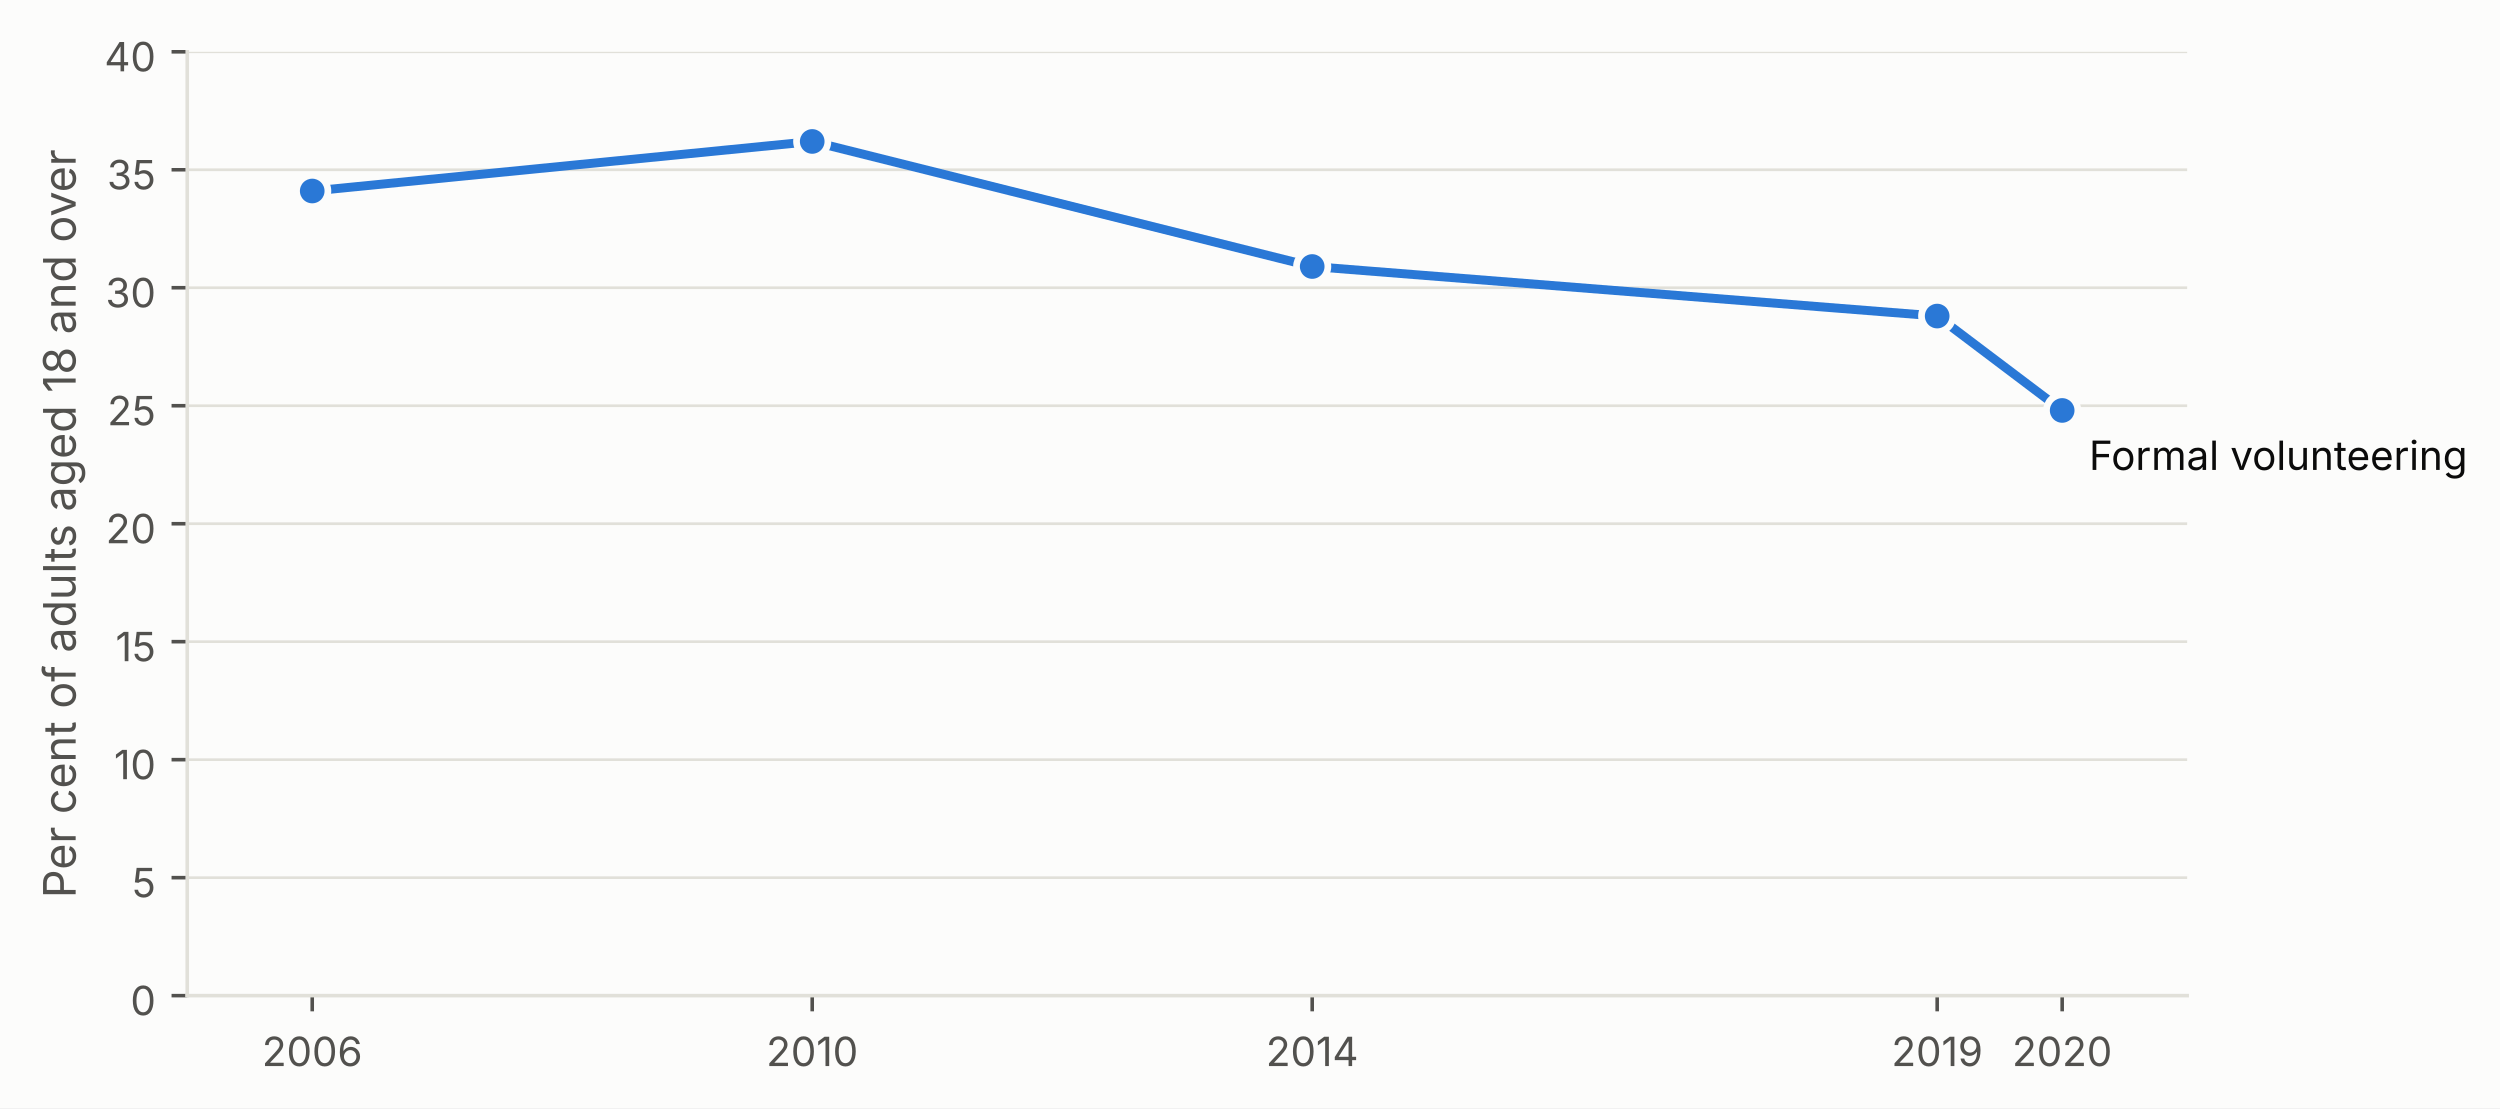
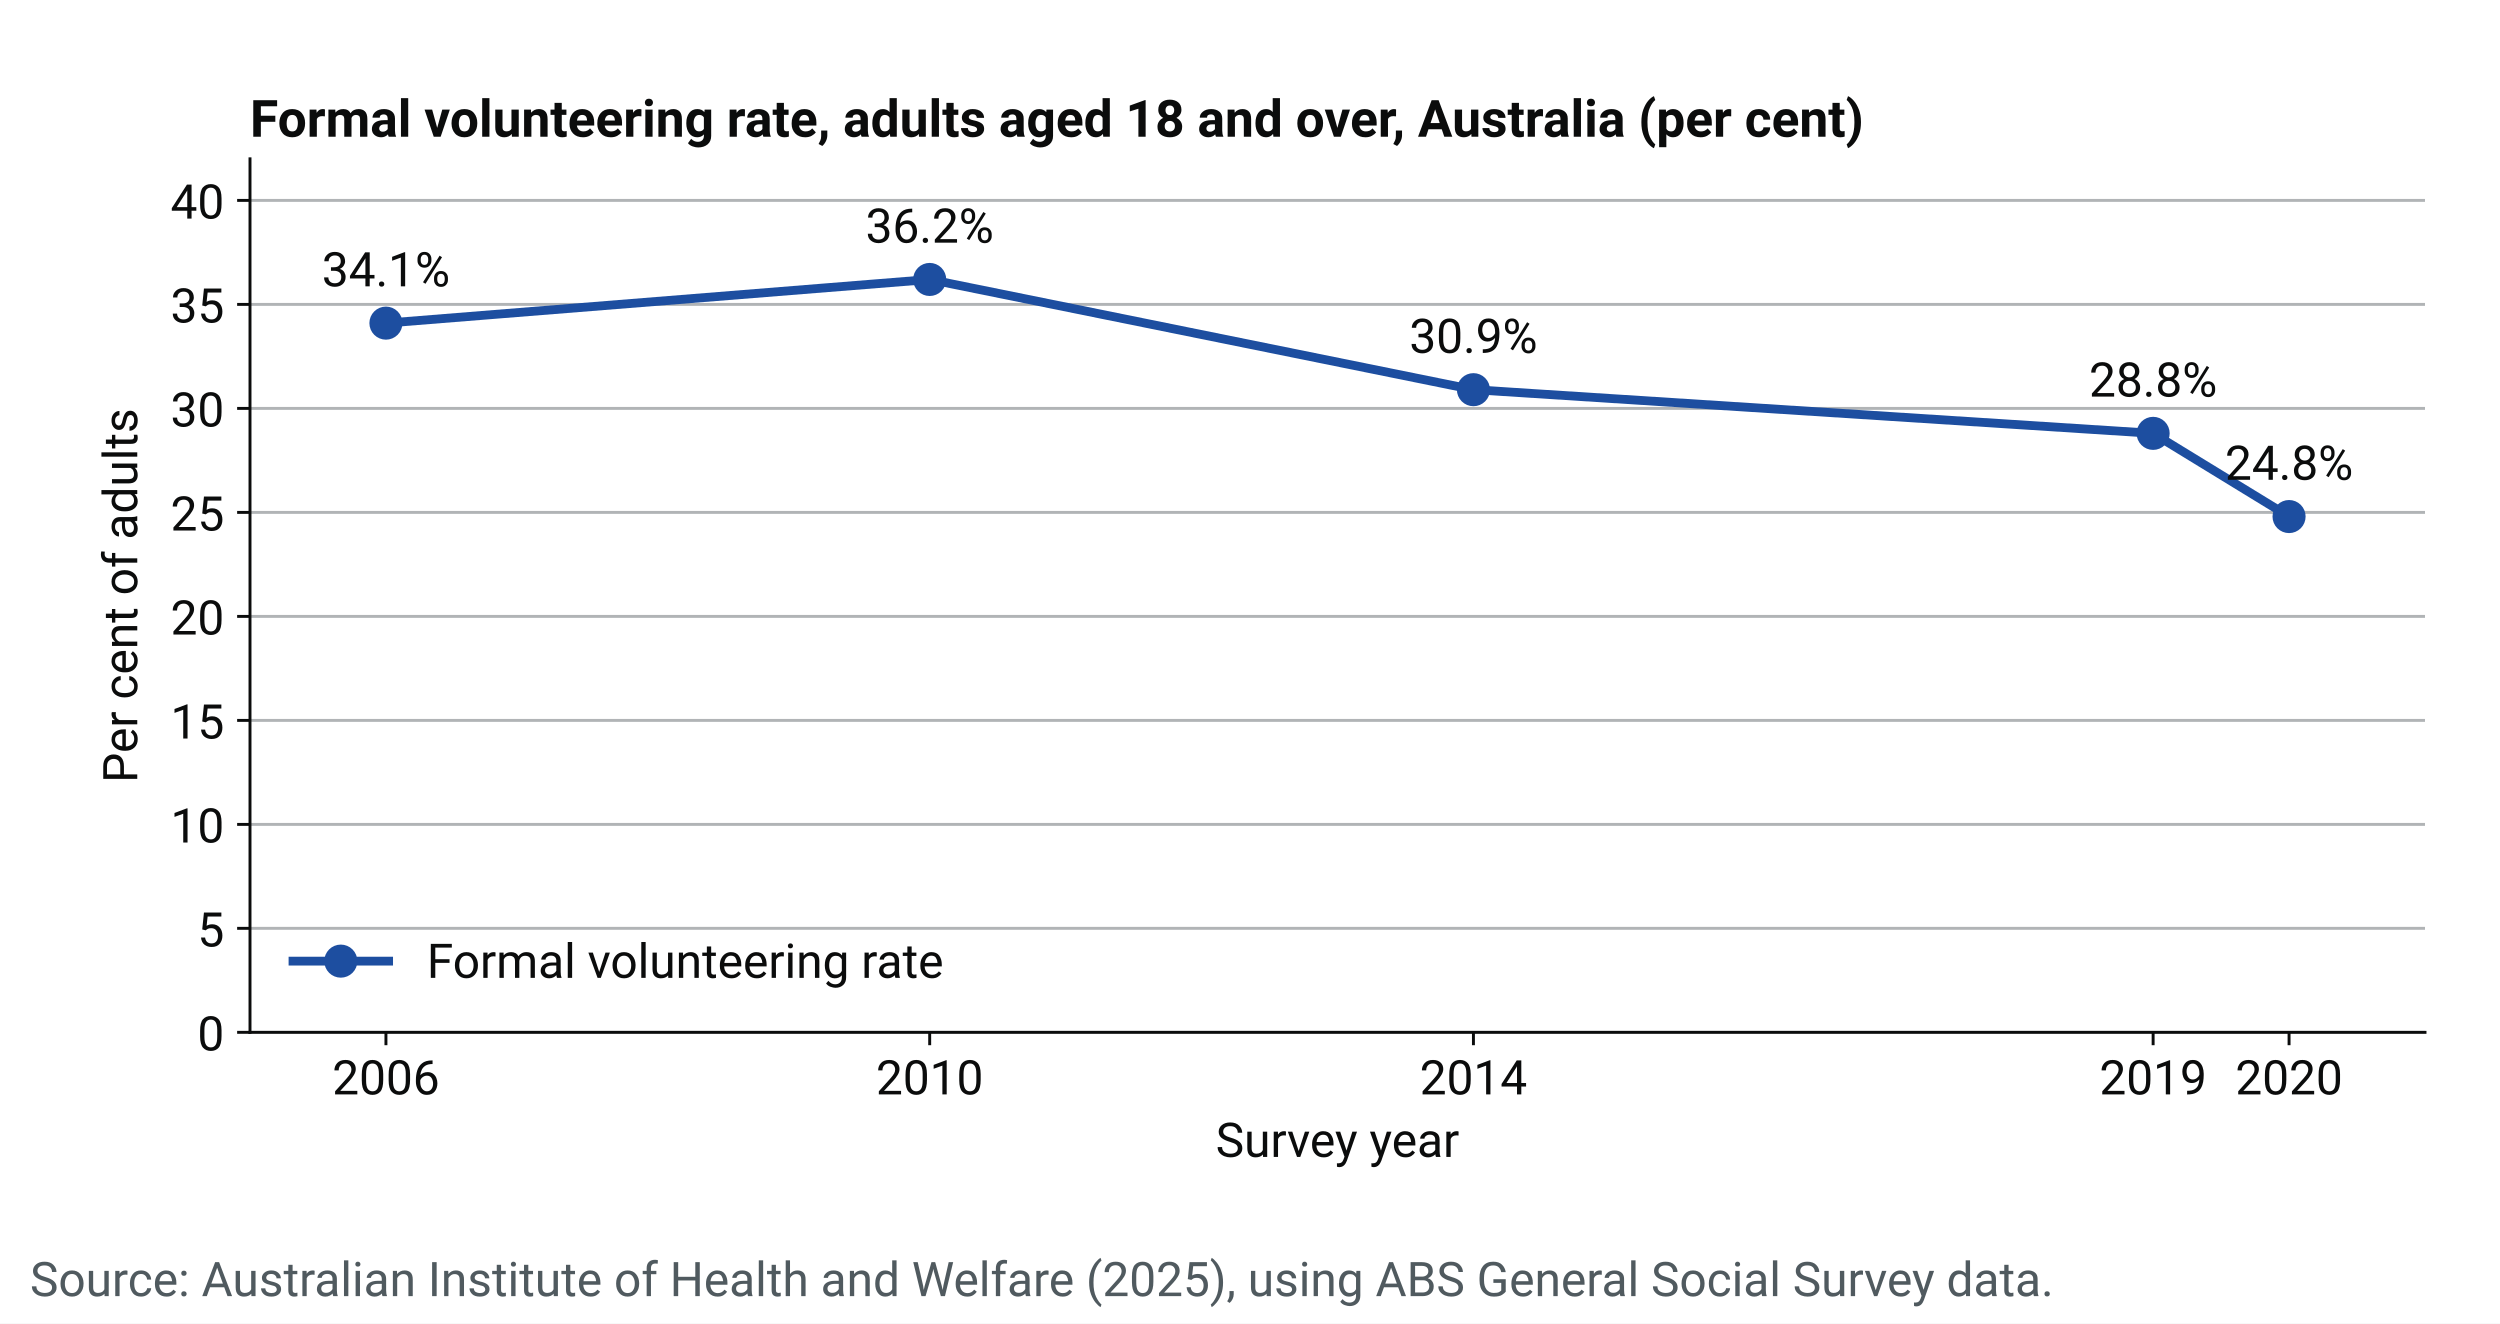
- <svg xmlns="http://www.w3.org/2000/svg" xmlns:xlink="http://www.w3.org/1999/xlink" width="558.016pt" height="247.321pt" viewBox="0 0 558.016 247.321" version="1.1">
+ <svg xmlns="http://www.w3.org/2000/svg" xmlns:xlink="http://www.w3.org/1999/xlink" width="680" height="360" viewBox="0 0 680 360" version="1.1">
  <defs>
    <style type="text/css">*{stroke-linejoin: round; stroke-linecap: butt}</style>
  </defs>
  <g id="figure_1">
    <g id="patch_1">
-       <path d="M 0 247.321  L 558.016 247.321  L 558.016 0  L 0 0  z " style="fill: #fcfcfb" />
+       <path d="M 0 360  L 680 360  L 680 0  L 0 0  z " style="fill: #ffffff" />
    </g>
    <g id="axes_1">
      <g id="patch_2">
-         <path d="M 41.791 222.231  L 488.191 222.231  L 488.191 11.559  L 41.791 11.559  z " style="fill: #fcfcfb" />
+         <path d="M 68 280.8  L 659.6 280.8  L 659.6 43.2  L 68 43.2  z " style="fill: #ffffff" />
      </g>
      <g id="matplotlib.axis_1">
        <g id="xtick_1">
          <g id="line2d_1">
            <defs>
-               <path id="m3164af23d7" d="M 0 0  L 0 3.5  " style="stroke: #52514e; stroke-width: 0.8" />
+               <path id="m39773fda7b" d="M 0 0  L 0 3.5  " style="stroke: #0b0c0c; stroke-width: 0.8" />
            </defs>
            <g>
-               <use xlink:href="#m3164af23d7" x="69.691" y="222.231" style="fill: #52514e; stroke: #52514e; stroke-width: 0.8" />
+               <use xlink:href="#m39773fda7b" x="104.975" y="280.8" style="fill: #0b0c0c; stroke: #0b0c0c; stroke-width: 0.8" />
            </g>
          </g>
          <g id="text_1">
-             <text style="font-size: 9px; font-family: 'Inter', -apple-system, BlinkMacSystemFont, 'Segoe UI', Roboto, 'Helvetica Neue', Arial, sans-serif; text-anchor: middle; fill: #52514e" x="69.691" y="237.95" transform="rotate(-0 69.69148 237.9501)">2006</text>
+             <text style="font-size: 13px; font-family: -apple-system, BlinkMacSystemFont, 'Segoe UI', Roboto, 'Helvetica Neue', Arial, sans-serif, 'Bitstream Vera Sans', 'Computer Modern Sans Serif', 'Lucida Grande', 'Verdana', 'Geneva', 'Lucid', 'Arial', 'Helvetica', 'Avant Garde', sans-serif; text-anchor: middle; fill: #0b0c0c" x="104.975" y="297.677" transform="rotate(-0 104.975 297.677)">2006</text>
          </g>
        </g>
        <g id="xtick_2">
          <g id="line2d_2">
            <g>
-               <use xlink:href="#m3164af23d7" x="181.291" y="222.231" style="fill: #52514e; stroke: #52514e; stroke-width: 0.8" />
+               <use xlink:href="#m39773fda7b" x="252.875" y="280.8" style="fill: #0b0c0c; stroke: #0b0c0c; stroke-width: 0.8" />
            </g>
          </g>
          <g id="text_2">
-             <text style="font-size: 9px; font-family: 'Inter', -apple-system, BlinkMacSystemFont, 'Segoe UI', Roboto, 'Helvetica Neue', Arial, sans-serif; text-anchor: middle; fill: #52514e" x="181.291" y="237.95" transform="rotate(-0 181.2915 237.9501)">2010</text>
+             <text style="font-size: 13px; font-family: -apple-system, BlinkMacSystemFont, 'Segoe UI', Roboto, 'Helvetica Neue', Arial, sans-serif, 'Bitstream Vera Sans', 'Computer Modern Sans Serif', 'Lucida Grande', 'Verdana', 'Geneva', 'Lucid', 'Arial', 'Helvetica', 'Avant Garde', sans-serif; text-anchor: middle; fill: #0b0c0c" x="252.875" y="297.677" transform="rotate(-0 252.875 297.677)">2010</text>
          </g>
        </g>
        <g id="xtick_3">
          <g id="line2d_3">
            <g>
-               <use xlink:href="#m3164af23d7" x="292.891" y="222.231" style="fill: #52514e; stroke: #52514e; stroke-width: 0.8" />
+               <use xlink:href="#m39773fda7b" x="400.775" y="280.8" style="fill: #0b0c0c; stroke: #0b0c0c; stroke-width: 0.8" />
            </g>
          </g>
          <g id="text_3">
-             <text style="font-size: 9px; font-family: 'Inter', -apple-system, BlinkMacSystemFont, 'Segoe UI', Roboto, 'Helvetica Neue', Arial, sans-serif; text-anchor: middle; fill: #52514e" x="292.891" y="237.95" transform="rotate(-0 292.8915 237.9501)">2014</text>
+             <text style="font-size: 13px; font-family: -apple-system, BlinkMacSystemFont, 'Segoe UI', Roboto, 'Helvetica Neue', Arial, sans-serif, 'Bitstream Vera Sans', 'Computer Modern Sans Serif', 'Lucida Grande', 'Verdana', 'Geneva', 'Lucid', 'Arial', 'Helvetica', 'Avant Garde', sans-serif; text-anchor: middle; fill: #0b0c0c" x="400.775" y="297.677" transform="rotate(-0 400.775 297.677)">2014</text>
          </g>
        </g>
        <g id="xtick_4">
          <g id="line2d_4">
            <g>
-               <use xlink:href="#m3164af23d7" x="432.391" y="222.231" style="fill: #52514e; stroke: #52514e; stroke-width: 0.8" />
+               <use xlink:href="#m39773fda7b" x="585.65" y="280.8" style="fill: #0b0c0c; stroke: #0b0c0c; stroke-width: 0.8" />
            </g>
          </g>
          <g id="text_4">
-             <text style="font-size: 9px; font-family: 'Inter', -apple-system, BlinkMacSystemFont, 'Segoe UI', Roboto, 'Helvetica Neue', Arial, sans-serif; text-anchor: middle; fill: #52514e" x="432.391" y="237.95" transform="rotate(-0 432.3915 237.9501)">2019</text>
+             <text style="font-size: 13px; font-family: -apple-system, BlinkMacSystemFont, 'Segoe UI', Roboto, 'Helvetica Neue', Arial, sans-serif, 'Bitstream Vera Sans', 'Computer Modern Sans Serif', 'Lucida Grande', 'Verdana', 'Geneva', 'Lucid', 'Arial', 'Helvetica', 'Avant Garde', sans-serif; text-anchor: middle; fill: #0b0c0c" x="585.65" y="297.677" transform="rotate(-0 585.65 297.677)">2019</text>
          </g>
        </g>
        <g id="xtick_5">
          <g id="line2d_5">
            <g>
-               <use xlink:href="#m3164af23d7" x="460.291" y="222.231" style="fill: #52514e; stroke: #52514e; stroke-width: 0.8" />
+               <use xlink:href="#m39773fda7b" x="622.625" y="280.8" style="fill: #0b0c0c; stroke: #0b0c0c; stroke-width: 0.8" />
            </g>
          </g>
          <g id="text_5">
-             <text style="font-size: 9px; font-family: 'Inter', -apple-system, BlinkMacSystemFont, 'Segoe UI', Roboto, 'Helvetica Neue', Arial, sans-serif; text-anchor: middle; fill: #52514e" x="460.291" y="237.95" transform="rotate(-0 460.2915 237.9501)">2020</text>
-           </g>
+             <text style="font-size: 13px; font-family: -apple-system, BlinkMacSystemFont, 'Segoe UI', Roboto, 'Helvetica Neue', Arial, sans-serif, 'Bitstream Vera Sans', 'Computer Modern Sans Serif', 'Lucida Grande', 'Verdana', 'Geneva', 'Lucid', 'Arial', 'Helvetica', 'Avant Garde', sans-serif; text-anchor: middle; fill: #0b0c0c" x="622.625" y="297.677" transform="rotate(-0 622.625 297.677)">2020</text>
+           </g>
+         </g>
+         <g id="text_6">
+           <text style="font-size: 13px; font-family: -apple-system, BlinkMacSystemFont, 'Segoe UI', Roboto, 'Helvetica Neue', Arial, sans-serif, 'Bitstream Vera Sans', 'Computer Modern Sans Serif', 'Lucida Grande', 'Verdana', 'Geneva', 'Lucid', 'Arial', 'Helvetica', 'Avant Garde', sans-serif; text-anchor: middle; fill: #0b0c0c" x="363.8" y="314.677" transform="rotate(-0 363.8 314.677)">Survey year</text>
        </g>
      </g>
      <g id="matplotlib.axis_2">
        <g id="ytick_1">
          <g id="line2d_6">
-             <path d="M 41.791 222.231  L 488.191 222.231  " clip-path="url(#p79c449f02f)" style="fill: none; stroke: #e1e0d9; stroke-width: 0.6; stroke-linecap: square" />
+             <path d="M 68 280.8  L 659.6 280.8  " clip-path="url(#p555e4f6b36)" style="fill: none; stroke: #b1b4b6; stroke-width: 0.8; stroke-linecap: square" />
          </g>
          <g id="line2d_7">
            <defs>
-               <path id="mc63f6ba435" d="M 0 0  L -3.5 0  " style="stroke: #52514e; stroke-width: 0.8" />
+               <path id="m9b65befbbe" d="M 0 0  L -3.5 0  " style="stroke: #0b0c0c; stroke-width: 0.8" />
            </defs>
            <g>
-               <use xlink:href="#mc63f6ba435" x="41.791" y="222.231" style="fill: #52514e; stroke: #52514e; stroke-width: 0.8" />
-             </g>
-           </g>
-           <g id="text_6">
-             <text style="font-size: 9px; font-family: 'Inter', -apple-system, BlinkMacSystemFont, 'Segoe UI', Roboto, 'Helvetica Neue', Arial, sans-serif; text-anchor: end; fill: #52514e" x="34.791" y="226.591" transform="rotate(-0 34.79148 226.5908)">0</text>
+               <use xlink:href="#m9b65befbbe" x="68" y="280.8" style="fill: #0b0c0c; stroke: #0b0c0c; stroke-width: 0.8" />
+             </g>
+           </g>
+           <g id="text_7">
+             <text style="font-size: 13px; font-family: -apple-system, BlinkMacSystemFont, 'Segoe UI', Roboto, 'Helvetica Neue', Arial, sans-serif, 'Bitstream Vera Sans', 'Computer Modern Sans Serif', 'Lucida Grande', 'Verdana', 'Geneva', 'Lucid', 'Arial', 'Helvetica', 'Avant Garde', sans-serif; text-anchor: end; fill: #0b0c0c" x="61" y="285.738" transform="rotate(-0 61 285.7385)">0</text>
          </g>
        </g>
        <g id="ytick_2">
          <g id="line2d_8">
-             <path d="M 41.791 195.897  L 488.191 195.897  " clip-path="url(#p79c449f02f)" style="fill: none; stroke: #e1e0d9; stroke-width: 0.6; stroke-linecap: square" />
+             <path d="M 68 252.514  L 659.6 252.514  " clip-path="url(#p555e4f6b36)" style="fill: none; stroke: #b1b4b6; stroke-width: 0.8; stroke-linecap: square" />
          </g>
          <g id="line2d_9">
            <g>
-               <use xlink:href="#mc63f6ba435" x="41.791" y="195.897" style="fill: #52514e; stroke: #52514e; stroke-width: 0.8" />
-             </g>
-           </g>
-           <g id="text_7">
-             <text style="font-size: 9px; font-family: 'Inter', -apple-system, BlinkMacSystemFont, 'Segoe UI', Roboto, 'Helvetica Neue', Arial, sans-serif; text-anchor: end; fill: #52514e" x="34.791" y="200.257" transform="rotate(-0 34.79148 200.2568)">5</text>
+               <use xlink:href="#m9b65befbbe" x="68" y="252.514" style="fill: #0b0c0c; stroke: #0b0c0c; stroke-width: 0.8" />
+             </g>
+           </g>
+           <g id="text_8">
+             <text style="font-size: 13px; font-family: -apple-system, BlinkMacSystemFont, 'Segoe UI', Roboto, 'Helvetica Neue', Arial, sans-serif, 'Bitstream Vera Sans', 'Computer Modern Sans Serif', 'Lucida Grande', 'Verdana', 'Geneva', 'Lucid', 'Arial', 'Helvetica', 'Avant Garde', sans-serif; text-anchor: end; fill: #0b0c0c" x="61" y="257.453" transform="rotate(-0 61 257.4528)">5</text>
          </g>
        </g>
        <g id="ytick_3">
          <g id="line2d_10">
-             <path d="M 41.791 169.563  L 488.191 169.563  " clip-path="url(#p79c449f02f)" style="fill: none; stroke: #e1e0d9; stroke-width: 0.6; stroke-linecap: square" />
+             <path d="M 68 224.229  L 659.6 224.229  " clip-path="url(#p555e4f6b36)" style="fill: none; stroke: #b1b4b6; stroke-width: 0.8; stroke-linecap: square" />
          </g>
          <g id="line2d_11">
            <g>
-               <use xlink:href="#mc63f6ba435" x="41.791" y="169.563" style="fill: #52514e; stroke: #52514e; stroke-width: 0.8" />
-             </g>
-           </g>
-           <g id="text_8">
-             <text style="font-size: 9px; font-family: 'Inter', -apple-system, BlinkMacSystemFont, 'Segoe UI', Roboto, 'Helvetica Neue', Arial, sans-serif; text-anchor: end; fill: #52514e" x="34.791" y="173.923" transform="rotate(-0 34.79148 173.9228)">10</text>
+               <use xlink:href="#m9b65befbbe" x="68" y="224.229" style="fill: #0b0c0c; stroke: #0b0c0c; stroke-width: 0.8" />
+             </g>
+           </g>
+           <g id="text_9">
+             <text style="font-size: 13px; font-family: -apple-system, BlinkMacSystemFont, 'Segoe UI', Roboto, 'Helvetica Neue', Arial, sans-serif, 'Bitstream Vera Sans', 'Computer Modern Sans Serif', 'Lucida Grande', 'Verdana', 'Geneva', 'Lucid', 'Arial', 'Helvetica', 'Avant Garde', sans-serif; text-anchor: end; fill: #0b0c0c" x="61" y="229.167" transform="rotate(-0 61 229.167)">10</text>
          </g>
        </g>
        <g id="ytick_4">
          <g id="line2d_12">
-             <path d="M 41.791 143.229  L 488.191 143.229  " clip-path="url(#p79c449f02f)" style="fill: none; stroke: #e1e0d9; stroke-width: 0.6; stroke-linecap: square" />
+             <path d="M 68 195.943  L 659.6 195.943  " clip-path="url(#p555e4f6b36)" style="fill: none; stroke: #b1b4b6; stroke-width: 0.8; stroke-linecap: square" />
          </g>
          <g id="line2d_13">
            <g>
-               <use xlink:href="#mc63f6ba435" x="41.791" y="143.229" style="fill: #52514e; stroke: #52514e; stroke-width: 0.8" />
-             </g>
-           </g>
-           <g id="text_9">
-             <text style="font-size: 9px; font-family: 'Inter', -apple-system, BlinkMacSystemFont, 'Segoe UI', Roboto, 'Helvetica Neue', Arial, sans-serif; text-anchor: end; fill: #52514e" x="34.791" y="147.589" transform="rotate(-0 34.79148 147.5888)">15</text>
+               <use xlink:href="#m9b65befbbe" x="68" y="195.943" style="fill: #0b0c0c; stroke: #0b0c0c; stroke-width: 0.8" />
+             </g>
+           </g>
+           <g id="text_10">
+             <text style="font-size: 13px; font-family: -apple-system, BlinkMacSystemFont, 'Segoe UI', Roboto, 'Helvetica Neue', Arial, sans-serif, 'Bitstream Vera Sans', 'Computer Modern Sans Serif', 'Lucida Grande', 'Verdana', 'Geneva', 'Lucid', 'Arial', 'Helvetica', 'Avant Garde', sans-serif; text-anchor: end; fill: #0b0c0c" x="61" y="200.881" transform="rotate(-0 61 200.8813)">15</text>
          </g>
        </g>
        <g id="ytick_5">
          <g id="line2d_14">
-             <path d="M 41.791 116.895  L 488.191 116.895  " clip-path="url(#p79c449f02f)" style="fill: none; stroke: #e1e0d9; stroke-width: 0.6; stroke-linecap: square" />
+             <path d="M 68 167.657  L 659.6 167.657  " clip-path="url(#p555e4f6b36)" style="fill: none; stroke: #b1b4b6; stroke-width: 0.8; stroke-linecap: square" />
          </g>
          <g id="line2d_15">
            <g>
-               <use xlink:href="#mc63f6ba435" x="41.791" y="116.895" style="fill: #52514e; stroke: #52514e; stroke-width: 0.8" />
-             </g>
-           </g>
-           <g id="text_10">
-             <text style="font-size: 9px; font-family: 'Inter', -apple-system, BlinkMacSystemFont, 'Segoe UI', Roboto, 'Helvetica Neue', Arial, sans-serif; text-anchor: end; fill: #52514e" x="34.791" y="121.255" transform="rotate(-0 34.79148 121.2548)">20</text>
+               <use xlink:href="#m9b65befbbe" x="68" y="167.657" style="fill: #0b0c0c; stroke: #0b0c0c; stroke-width: 0.8" />
+             </g>
+           </g>
+           <g id="text_11">
+             <text style="font-size: 13px; font-family: -apple-system, BlinkMacSystemFont, 'Segoe UI', Roboto, 'Helvetica Neue', Arial, sans-serif, 'Bitstream Vera Sans', 'Computer Modern Sans Serif', 'Lucida Grande', 'Verdana', 'Geneva', 'Lucid', 'Arial', 'Helvetica', 'Avant Garde', sans-serif; text-anchor: end; fill: #0b0c0c" x="61" y="172.596" transform="rotate(-0 61 172.5956)">20</text>
          </g>
        </g>
        <g id="ytick_6">
          <g id="line2d_16">
-             <path d="M 41.791 90.561  L 488.191 90.561  " clip-path="url(#p79c449f02f)" style="fill: none; stroke: #e1e0d9; stroke-width: 0.6; stroke-linecap: square" />
+             <path d="M 68 139.371  L 659.6 139.371  " clip-path="url(#p555e4f6b36)" style="fill: none; stroke: #b1b4b6; stroke-width: 0.8; stroke-linecap: square" />
          </g>
          <g id="line2d_17">
            <g>
-               <use xlink:href="#mc63f6ba435" x="41.791" y="90.561" style="fill: #52514e; stroke: #52514e; stroke-width: 0.8" />
-             </g>
-           </g>
-           <g id="text_11">
-             <text style="font-size: 9px; font-family: 'Inter', -apple-system, BlinkMacSystemFont, 'Segoe UI', Roboto, 'Helvetica Neue', Arial, sans-serif; text-anchor: end; fill: #52514e" x="34.791" y="94.921" transform="rotate(-0 34.79148 94.92075)">25</text>
+               <use xlink:href="#m9b65befbbe" x="68" y="139.371" style="fill: #0b0c0c; stroke: #0b0c0c; stroke-width: 0.8" />
+             </g>
+           </g>
+           <g id="text_12">
+             <text style="font-size: 13px; font-family: -apple-system, BlinkMacSystemFont, 'Segoe UI', Roboto, 'Helvetica Neue', Arial, sans-serif, 'Bitstream Vera Sans', 'Computer Modern Sans Serif', 'Lucida Grande', 'Verdana', 'Geneva', 'Lucid', 'Arial', 'Helvetica', 'Avant Garde', sans-serif; text-anchor: end; fill: #0b0c0c" x="61" y="144.31" transform="rotate(-0 61 144.3099)">25</text>
          </g>
        </g>
        <g id="ytick_7">
          <g id="line2d_18">
-             <path d="M 41.791 64.227  L 488.191 64.227  " clip-path="url(#p79c449f02f)" style="fill: none; stroke: #e1e0d9; stroke-width: 0.6; stroke-linecap: square" />
+             <path d="M 68 111.086  L 659.6 111.086  " clip-path="url(#p555e4f6b36)" style="fill: none; stroke: #b1b4b6; stroke-width: 0.8; stroke-linecap: square" />
          </g>
          <g id="line2d_19">
            <g>
-               <use xlink:href="#mc63f6ba435" x="41.791" y="64.227" style="fill: #52514e; stroke: #52514e; stroke-width: 0.8" />
-             </g>
-           </g>
-           <g id="text_12">
-             <text style="font-size: 9px; font-family: 'Inter', -apple-system, BlinkMacSystemFont, 'Segoe UI', Roboto, 'Helvetica Neue', Arial, sans-serif; text-anchor: end; fill: #52514e" x="34.791" y="68.587" transform="rotate(-0 34.79148 68.58675)">30</text>
+               <use xlink:href="#m9b65befbbe" x="68" y="111.086" style="fill: #0b0c0c; stroke: #0b0c0c; stroke-width: 0.8" />
+             </g>
+           </g>
+           <g id="text_13">
+             <text style="font-size: 13px; font-family: -apple-system, BlinkMacSystemFont, 'Segoe UI', Roboto, 'Helvetica Neue', Arial, sans-serif, 'Bitstream Vera Sans', 'Computer Modern Sans Serif', 'Lucida Grande', 'Verdana', 'Geneva', 'Lucid', 'Arial', 'Helvetica', 'Avant Garde', sans-serif; text-anchor: end; fill: #0b0c0c" x="61" y="116.024" transform="rotate(-0 61 116.0242)">30</text>
          </g>
        </g>
        <g id="ytick_8">
          <g id="line2d_20">
-             <path d="M 41.791 37.893  L 488.191 37.893  " clip-path="url(#p79c449f02f)" style="fill: none; stroke: #e1e0d9; stroke-width: 0.6; stroke-linecap: square" />
+             <path d="M 68 82.8  L 659.6 82.8  " clip-path="url(#p555e4f6b36)" style="fill: none; stroke: #b1b4b6; stroke-width: 0.8; stroke-linecap: square" />
          </g>
          <g id="line2d_21">
            <g>
-               <use xlink:href="#mc63f6ba435" x="41.791" y="37.893" style="fill: #52514e; stroke: #52514e; stroke-width: 0.8" />
-             </g>
-           </g>
-           <g id="text_13">
-             <text style="font-size: 9px; font-family: 'Inter', -apple-system, BlinkMacSystemFont, 'Segoe UI', Roboto, 'Helvetica Neue', Arial, sans-serif; text-anchor: end; fill: #52514e" x="34.791" y="42.253" transform="rotate(-0 34.79148 42.25275)">35</text>
+               <use xlink:href="#m9b65befbbe" x="68" y="82.8" style="fill: #0b0c0c; stroke: #0b0c0c; stroke-width: 0.8" />
+             </g>
+           </g>
+           <g id="text_14">
+             <text style="font-size: 13px; font-family: -apple-system, BlinkMacSystemFont, 'Segoe UI', Roboto, 'Helvetica Neue', Arial, sans-serif, 'Bitstream Vera Sans', 'Computer Modern Sans Serif', 'Lucida Grande', 'Verdana', 'Geneva', 'Lucid', 'Arial', 'Helvetica', 'Avant Garde', sans-serif; text-anchor: end; fill: #0b0c0c" x="61" y="87.738" transform="rotate(-0 61 87.73848)">35</text>
          </g>
        </g>
        <g id="ytick_9">
          <g id="line2d_22">
-             <path d="M 41.791 11.559  L 488.191 11.559  " clip-path="url(#p79c449f02f)" style="fill: none; stroke: #e1e0d9; stroke-width: 0.6; stroke-linecap: square" />
+             <path d="M 68 54.514  L 659.6 54.514  " clip-path="url(#p555e4f6b36)" style="fill: none; stroke: #b1b4b6; stroke-width: 0.8; stroke-linecap: square" />
          </g>
          <g id="line2d_23">
            <g>
-               <use xlink:href="#mc63f6ba435" x="41.791" y="11.559" style="fill: #52514e; stroke: #52514e; stroke-width: 0.8" />
-             </g>
-           </g>
-           <g id="text_14">
-             <text style="font-size: 9px; font-family: 'Inter', -apple-system, BlinkMacSystemFont, 'Segoe UI', Roboto, 'Helvetica Neue', Arial, sans-serif; text-anchor: end; fill: #52514e" x="34.791" y="15.919" transform="rotate(-0 34.79148 15.91875)">40</text>
-           </g>
-         </g>
-         <g id="text_15">
-           <text style="font-size: 10px; font-family: 'Inter', -apple-system, BlinkMacSystemFont, 'Segoe UI', Roboto, 'Helvetica Neue', Arial, sans-serif; text-anchor: middle; fill: #52514e" x="16.887" y="116.895" transform="rotate(-90 16.8875 116.8954)">Per cent of adults aged 18 and over</text>
+               <use xlink:href="#m9b65befbbe" x="68" y="54.514" style="fill: #0b0c0c; stroke: #0b0c0c; stroke-width: 0.8" />
+             </g>
+           </g>
+           <g id="text_15">
+             <text style="font-size: 13px; font-family: -apple-system, BlinkMacSystemFont, 'Segoe UI', Roboto, 'Helvetica Neue', Arial, sans-serif, 'Bitstream Vera Sans', 'Computer Modern Sans Serif', 'Lucida Grande', 'Verdana', 'Geneva', 'Lucid', 'Arial', 'Helvetica', 'Avant Garde', sans-serif; text-anchor: end; fill: #0b0c0c" x="61" y="59.453" transform="rotate(-0 61 59.45276)">40</text>
+           </g>
+         </g>
+         <g id="text_16">
+           <text style="font-size: 13px; font-family: -apple-system, BlinkMacSystemFont, 'Segoe UI', Roboto, 'Helvetica Neue', Arial, sans-serif, 'Bitstream Vera Sans', 'Computer Modern Sans Serif', 'Lucida Grande', 'Verdana', 'Geneva', 'Lucid', 'Arial', 'Helvetica', 'Avant Garde', sans-serif; text-anchor: middle; fill: #0b0c0c" x="37.334" y="162" transform="rotate(-90 37.33445 162)">Per cent of adults</text>
        </g>
      </g>
      <g id="line2d_24">
-         <path d="M 69.691 42.633  L 181.291 31.573  L 292.891 59.487  L 432.391 70.548  L 460.291 91.615  " clip-path="url(#p79c449f02f)" style="fill: none; stroke: #2a78d6; stroke-width: 2; stroke-linecap: square" />
+         <path d="M 104.975 87.891  L 252.875 76.011  L 400.775 105.994  L 585.65 117.874  L 622.625 140.503  " clip-path="url(#p555e4f6b36)" style="fill: none; stroke: #1d4ea0; stroke-width: 2.4; stroke-linecap: square" />
        <defs>
-           <path id="mb2391e7404" d="M 0 3.5  C 0.928 3.5 1.819 3.131 2.475 2.475  C 3.131 1.819 3.5 0.928 3.5 0  C 3.5 -0.928 3.131 -1.819 2.475 -2.475  C 1.819 -3.131 0.928 -3.5 0 -3.5  C -0.928 -3.5 -1.819 -3.131 -2.475 -2.475  C -3.131 -1.819 -3.5 -0.928 -3.5 0  C -3.5 0.928 -3.131 1.819 -2.475 2.475  C -1.819 3.131 -0.928 3.5 0 3.5  z " style="stroke: #fcfcfb; stroke-width: 1.5" />
+           <path id="m7630b4d166" d="M 0 4  C 1.061 4 2.078 3.579 2.828 2.828  C 3.579 2.078 4 1.061 4 0  C 4 -1.061 3.579 -2.078 2.828 -2.828  C 2.078 -3.579 1.061 -4 0 -4  C -1.061 -4 -2.078 -3.579 -2.828 -2.828  C -3.579 -2.078 -4 -1.061 -4 0  C -4 1.061 -3.579 2.078 -2.828 2.828  C -2.078 3.579 -1.061 4 0 4  z " style="stroke: #1d4ea0" />
        </defs>
-         <g clip-path="url(#p79c449f02f)">
-           <use xlink:href="#mb2391e7404" x="69.691" y="42.633" style="fill: #2a78d6; stroke: #fcfcfb; stroke-width: 1.5" />
-           <use xlink:href="#mb2391e7404" x="181.291" y="31.573" style="fill: #2a78d6; stroke: #fcfcfb; stroke-width: 1.5" />
-           <use xlink:href="#mb2391e7404" x="292.891" y="59.487" style="fill: #2a78d6; stroke: #fcfcfb; stroke-width: 1.5" />
-           <use xlink:href="#mb2391e7404" x="432.391" y="70.548" style="fill: #2a78d6; stroke: #fcfcfb; stroke-width: 1.5" />
-           <use xlink:href="#mb2391e7404" x="460.291" y="91.615" style="fill: #2a78d6; stroke: #fcfcfb; stroke-width: 1.5" />
-         </g>
-       </g>
-       <g id="line2d_25">
-         <path d="M 460.291 91.615  " clip-path="url(#p79c449f02f)" style="fill: none; stroke: #2a78d6; stroke-width: 2; stroke-linecap: square" />
-         <defs>
-           <path id="mdb50a8fadf" d="M 0 2  C 0.53 2 1.039 1.789 1.414 1.414  C 1.789 1.039 2 0.53 2 0  C 2 -0.53 1.789 -1.039 1.414 -1.414  C 1.039 -1.789 0.53 -2 0 -2  C -0.53 -2 -1.039 -1.789 -1.414 -1.414  C -1.789 -1.039 -2 -0.53 -2 0  C -2 0.53 -1.789 1.039 -1.414 1.414  C -1.039 1.789 -0.53 2 0 2  z " style="stroke: #2a78d6" />
-         </defs>
-         <g clip-path="url(#p79c449f02f)">
-           <use xlink:href="#mdb50a8fadf" x="460.291" y="91.615" style="fill: #2a78d6; stroke: #2a78d6" />
+         <g clip-path="url(#p555e4f6b36)">
+           <use xlink:href="#m7630b4d166" x="104.975" y="87.891" style="fill: #1d4ea0; stroke: #1d4ea0" />
+           <use xlink:href="#m7630b4d166" x="252.875" y="76.011" style="fill: #1d4ea0; stroke: #1d4ea0" />
+           <use xlink:href="#m7630b4d166" x="400.775" y="105.994" style="fill: #1d4ea0; stroke: #1d4ea0" />
+           <use xlink:href="#m7630b4d166" x="585.65" y="117.874" style="fill: #1d4ea0; stroke: #1d4ea0" />
+           <use xlink:href="#m7630b4d166" x="622.625" y="140.503" style="fill: #1d4ea0; stroke: #1d4ea0" />
        </g>
      </g>
      <g id="patch_3">
-         <path d="M 41.791 222.231  L 41.791 11.559  " style="fill: none; stroke: #e1e0d9; stroke-width: 0.8; stroke-linejoin: miter; stroke-linecap: square" />
+         <path d="M 68 280.8  L 68 43.2  " style="fill: none; stroke: #0b0c0c; stroke-width: 0.8; stroke-linejoin: miter; stroke-linecap: square" />
      </g>
      <g id="patch_4">
-         <path d="M 41.791 222.231  L 488.191 222.231  " style="fill: none; stroke: #e1e0d9; stroke-width: 0.8; stroke-linejoin: miter; stroke-linecap: square" />
-       </g>
-       <g id="text_16">
-         <text style="font-size: 9px; font-family: 'Inter', -apple-system, BlinkMacSystemFont, 'Segoe UI', Roboto, 'Helvetica Neue', Arial, sans-serif; text-anchor: start; fill: #0b0b0b" x="466.291" y="104.889" transform="rotate(-0 466.2915 104.8887)">Formal volunteering</text>
-       </g>
+         <path d="M 68 280.8  L 659.6 280.8  " style="fill: none; stroke: #0b0c0c; stroke-width: 0.8; stroke-linejoin: miter; stroke-linecap: square" />
+       </g>
+       <g id="text_17">
+         <text style="font-size: 13px; font-family: -apple-system, BlinkMacSystemFont, 'Segoe UI', Roboto, 'Helvetica Neue', Arial, sans-serif, 'Bitstream Vera Sans', 'Computer Modern Sans Serif', 'Lucida Grande', 'Verdana', 'Geneva', 'Lucid', 'Arial', 'Helvetica', 'Avant Garde', sans-serif; text-anchor: middle; fill: #0b0c0c" x="104.975" y="77.891" transform="rotate(-0 104.975 77.89143)">34.1%</text>
+       </g>
+       <g id="text_18">
+         <text style="font-size: 13px; font-family: -apple-system, BlinkMacSystemFont, 'Segoe UI', Roboto, 'Helvetica Neue', Arial, sans-serif, 'Bitstream Vera Sans', 'Computer Modern Sans Serif', 'Lucida Grande', 'Verdana', 'Geneva', 'Lucid', 'Arial', 'Helvetica', 'Avant Garde', sans-serif; text-anchor: middle; fill: #0b0c0c" x="252.875" y="66.011" transform="rotate(-0 252.875 66.01143)">36.2%</text>
+       </g>
+       <g id="text_19">
+         <text style="font-size: 13px; font-family: -apple-system, BlinkMacSystemFont, 'Segoe UI', Roboto, 'Helvetica Neue', Arial, sans-serif, 'Bitstream Vera Sans', 'Computer Modern Sans Serif', 'Lucida Grande', 'Verdana', 'Geneva', 'Lucid', 'Arial', 'Helvetica', 'Avant Garde', sans-serif; text-anchor: middle; fill: #0b0c0c" x="400.775" y="95.994" transform="rotate(-0 400.775 95.99429)">30.9%</text>
+       </g>
+       <g id="text_20">
+         <text style="font-size: 13px; font-family: -apple-system, BlinkMacSystemFont, 'Segoe UI', Roboto, 'Helvetica Neue', Arial, sans-serif, 'Bitstream Vera Sans', 'Computer Modern Sans Serif', 'Lucida Grande', 'Verdana', 'Geneva', 'Lucid', 'Arial', 'Helvetica', 'Avant Garde', sans-serif; text-anchor: middle; fill: #0b0c0c" x="585.65" y="107.874" transform="rotate(-0 585.65 107.8743)">28.8%</text>
+       </g>
+       <g id="text_21">
+         <text style="font-size: 13px; font-family: -apple-system, BlinkMacSystemFont, 'Segoe UI', Roboto, 'Helvetica Neue', Arial, sans-serif, 'Bitstream Vera Sans', 'Computer Modern Sans Serif', 'Lucida Grande', 'Verdana', 'Geneva', 'Lucid', 'Arial', 'Helvetica', 'Avant Garde', sans-serif; text-anchor: middle; fill: #0b0c0c" x="622.625" y="130.503" transform="rotate(-0 622.625 130.5029)">24.8%</text>
+       </g>
+       <g id="text_22">
+         <text style="font-weight: 700; font-size: 14px; font-family: -apple-system, BlinkMacSystemFont, 'Segoe UI', Roboto, 'Helvetica Neue', Arial, sans-serif, 'Bitstream Vera Sans', 'Computer Modern Sans Serif', 'Lucida Grande', 'Verdana', 'Geneva', 'Lucid', 'Arial', 'Helvetica', 'Avant Garde', sans-serif; text-anchor: start; fill: #0b0c0c" x="68" y="37.2" transform="rotate(-0 68 37.2)">Formal volunteering rate, adults aged 18 and over, Australia (per cent)</text>
+       </g>
+       <g id="legend_1">
+         <g id="line2d_25">
+           <path d="M 79.7 261.427  L 92.7 261.427  L 105.7 261.427  " style="fill: none; stroke: #1d4ea0; stroke-width: 2.4; stroke-linecap: square" />
+           <g>
+             <use xlink:href="#m7630b4d166" x="92.7" y="261.427" style="fill: #1d4ea0; stroke: #1d4ea0" />
+           </g>
+         </g>
+         <g id="text_23">
+           <text style="font-size: 13px; font-family: -apple-system, BlinkMacSystemFont, 'Segoe UI', Roboto, 'Helvetica Neue', Arial, sans-serif, 'Bitstream Vera Sans', 'Computer Modern Sans Serif', 'Lucida Grande', 'Verdana', 'Geneva', 'Lucid', 'Arial', 'Helvetica', 'Avant Garde', sans-serif; text-anchor: start; fill: #0b0c0c" x="116.1" y="265.977" transform="rotate(-0 116.1 265.977)">Formal volunteering rate</text>
+         </g>
+       </g>
+     </g>
+     <g id="text_24">
+       <text style="font-size: 13px; font-family: -apple-system, BlinkMacSystemFont, 'Segoe UI', Roboto, 'Helvetica Neue', Arial, sans-serif, 'Bitstream Vera Sans', 'Computer Modern Sans Serif', 'Lucida Grande', 'Verdana', 'Geneva', 'Lucid', 'Arial', 'Helvetica', 'Avant Garde', sans-serif; text-anchor: start; fill: #505a5f" x="8.16" y="352.557" transform="rotate(-0 8.16 352.557)">Source: Australian Institute of Health and Welfare (2025), using ABS General Social Survey data.</text>
    </g>
  </g>
  <defs>
-     <clipPath id="p79c449f02f">
-       <rect x="41.791" y="11.559" width="446.4" height="210.672" />
+     <clipPath id="p555e4f6b36">
+       <rect x="68" y="43.2" width="591.6" height="237.6" />
    </clipPath>
  </defs>
</svg>
